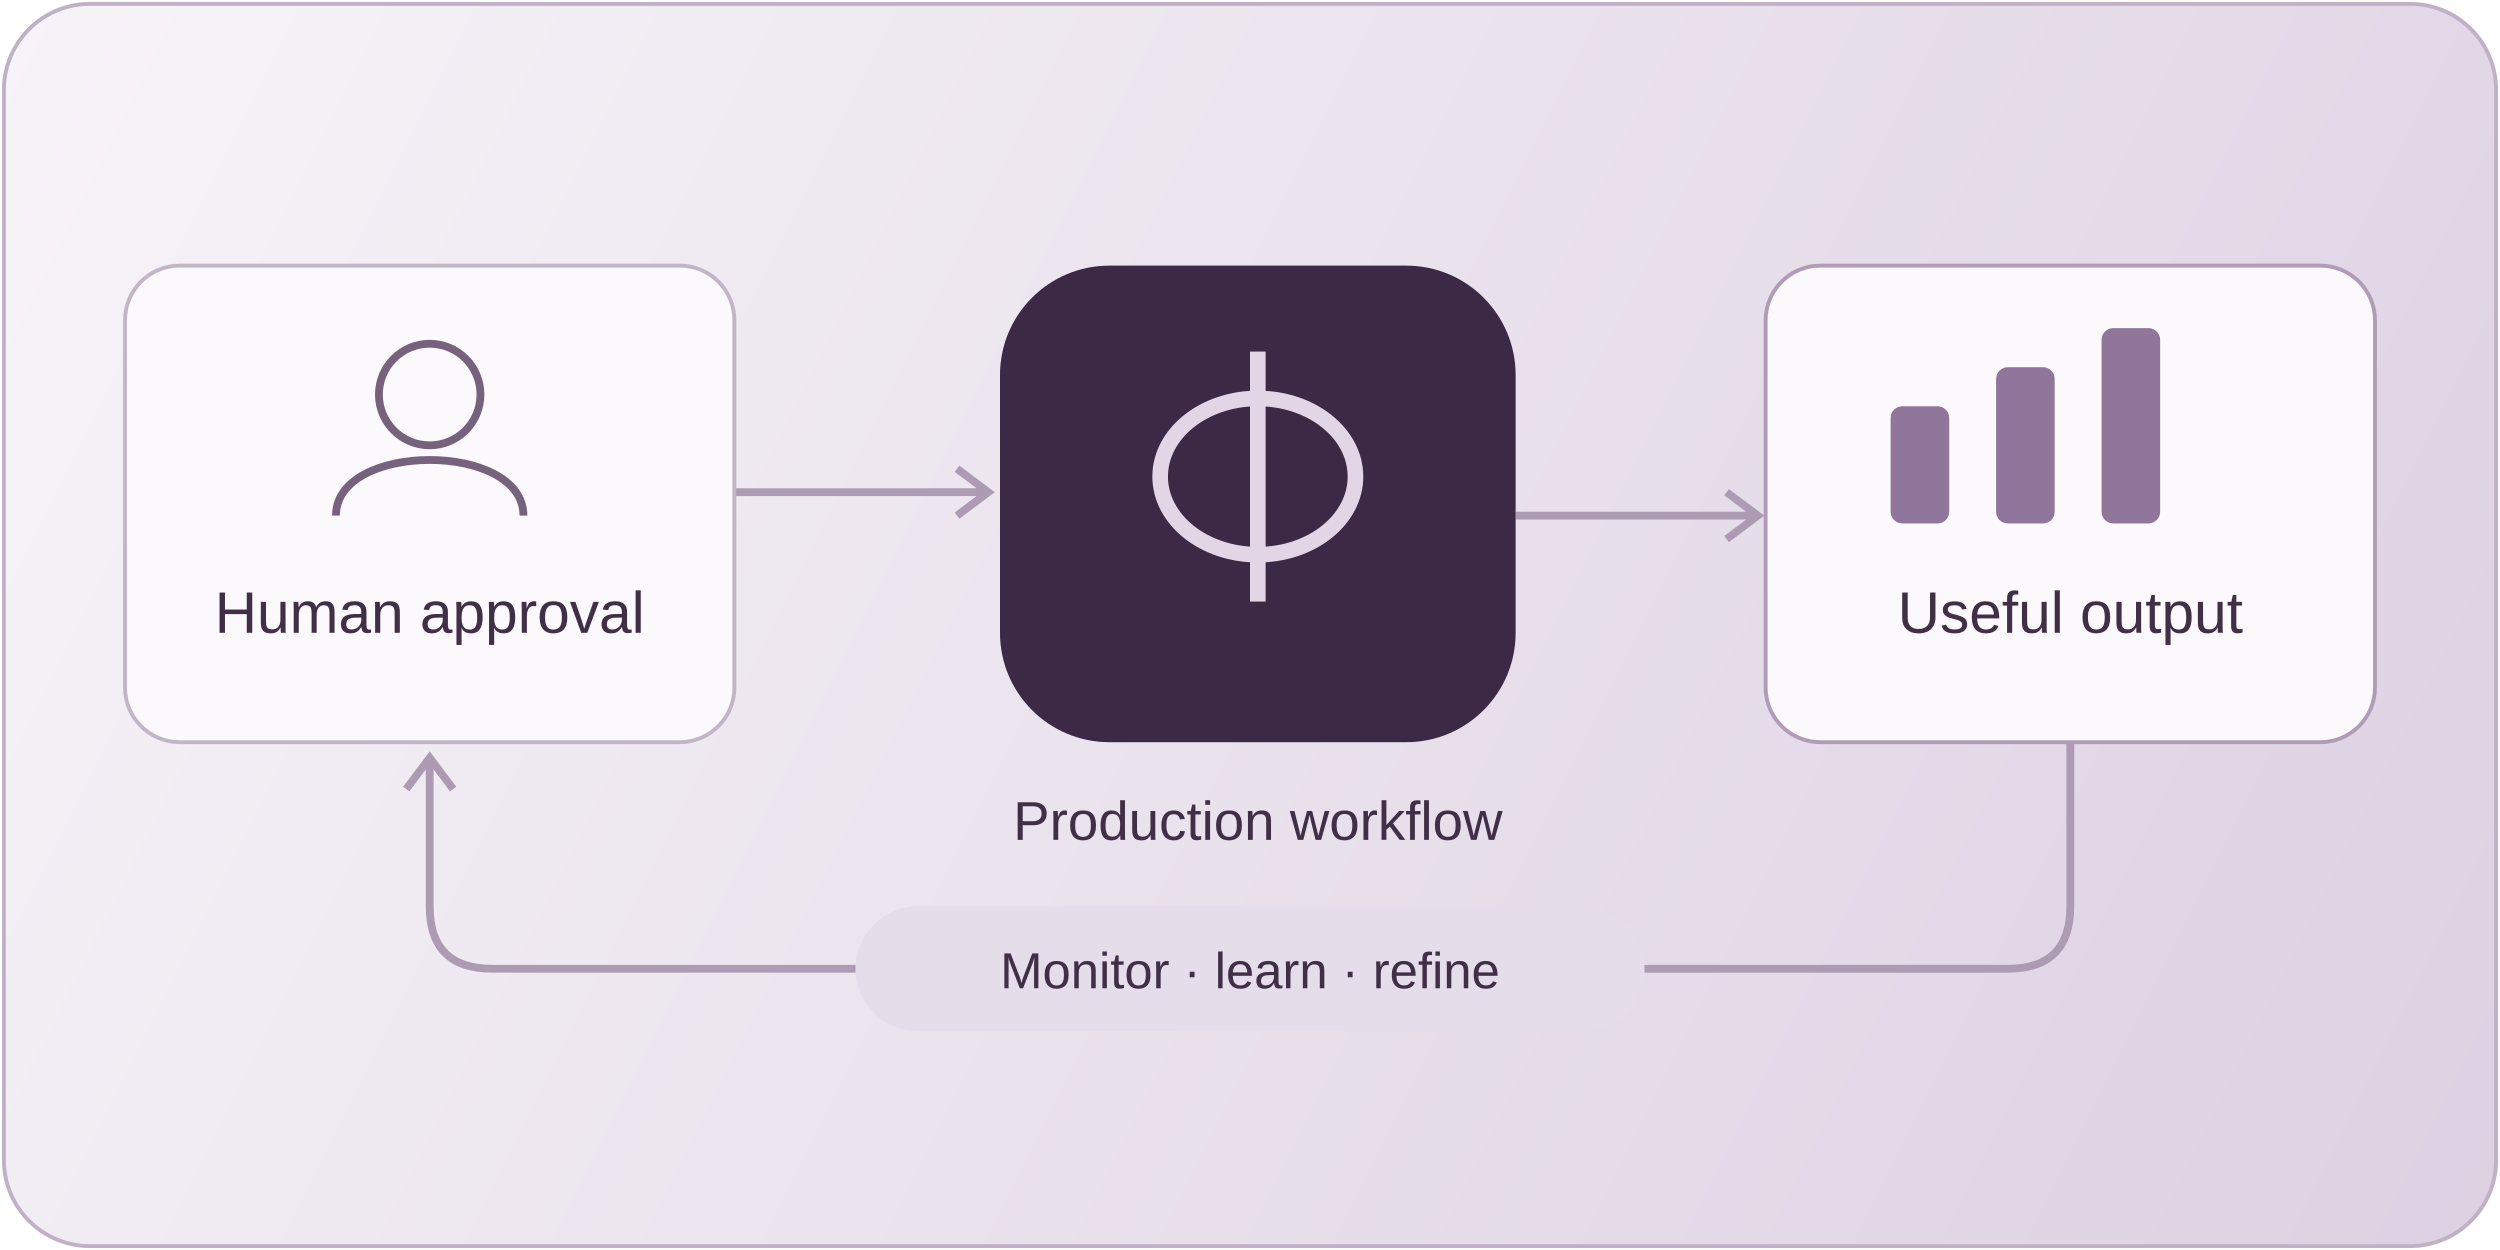
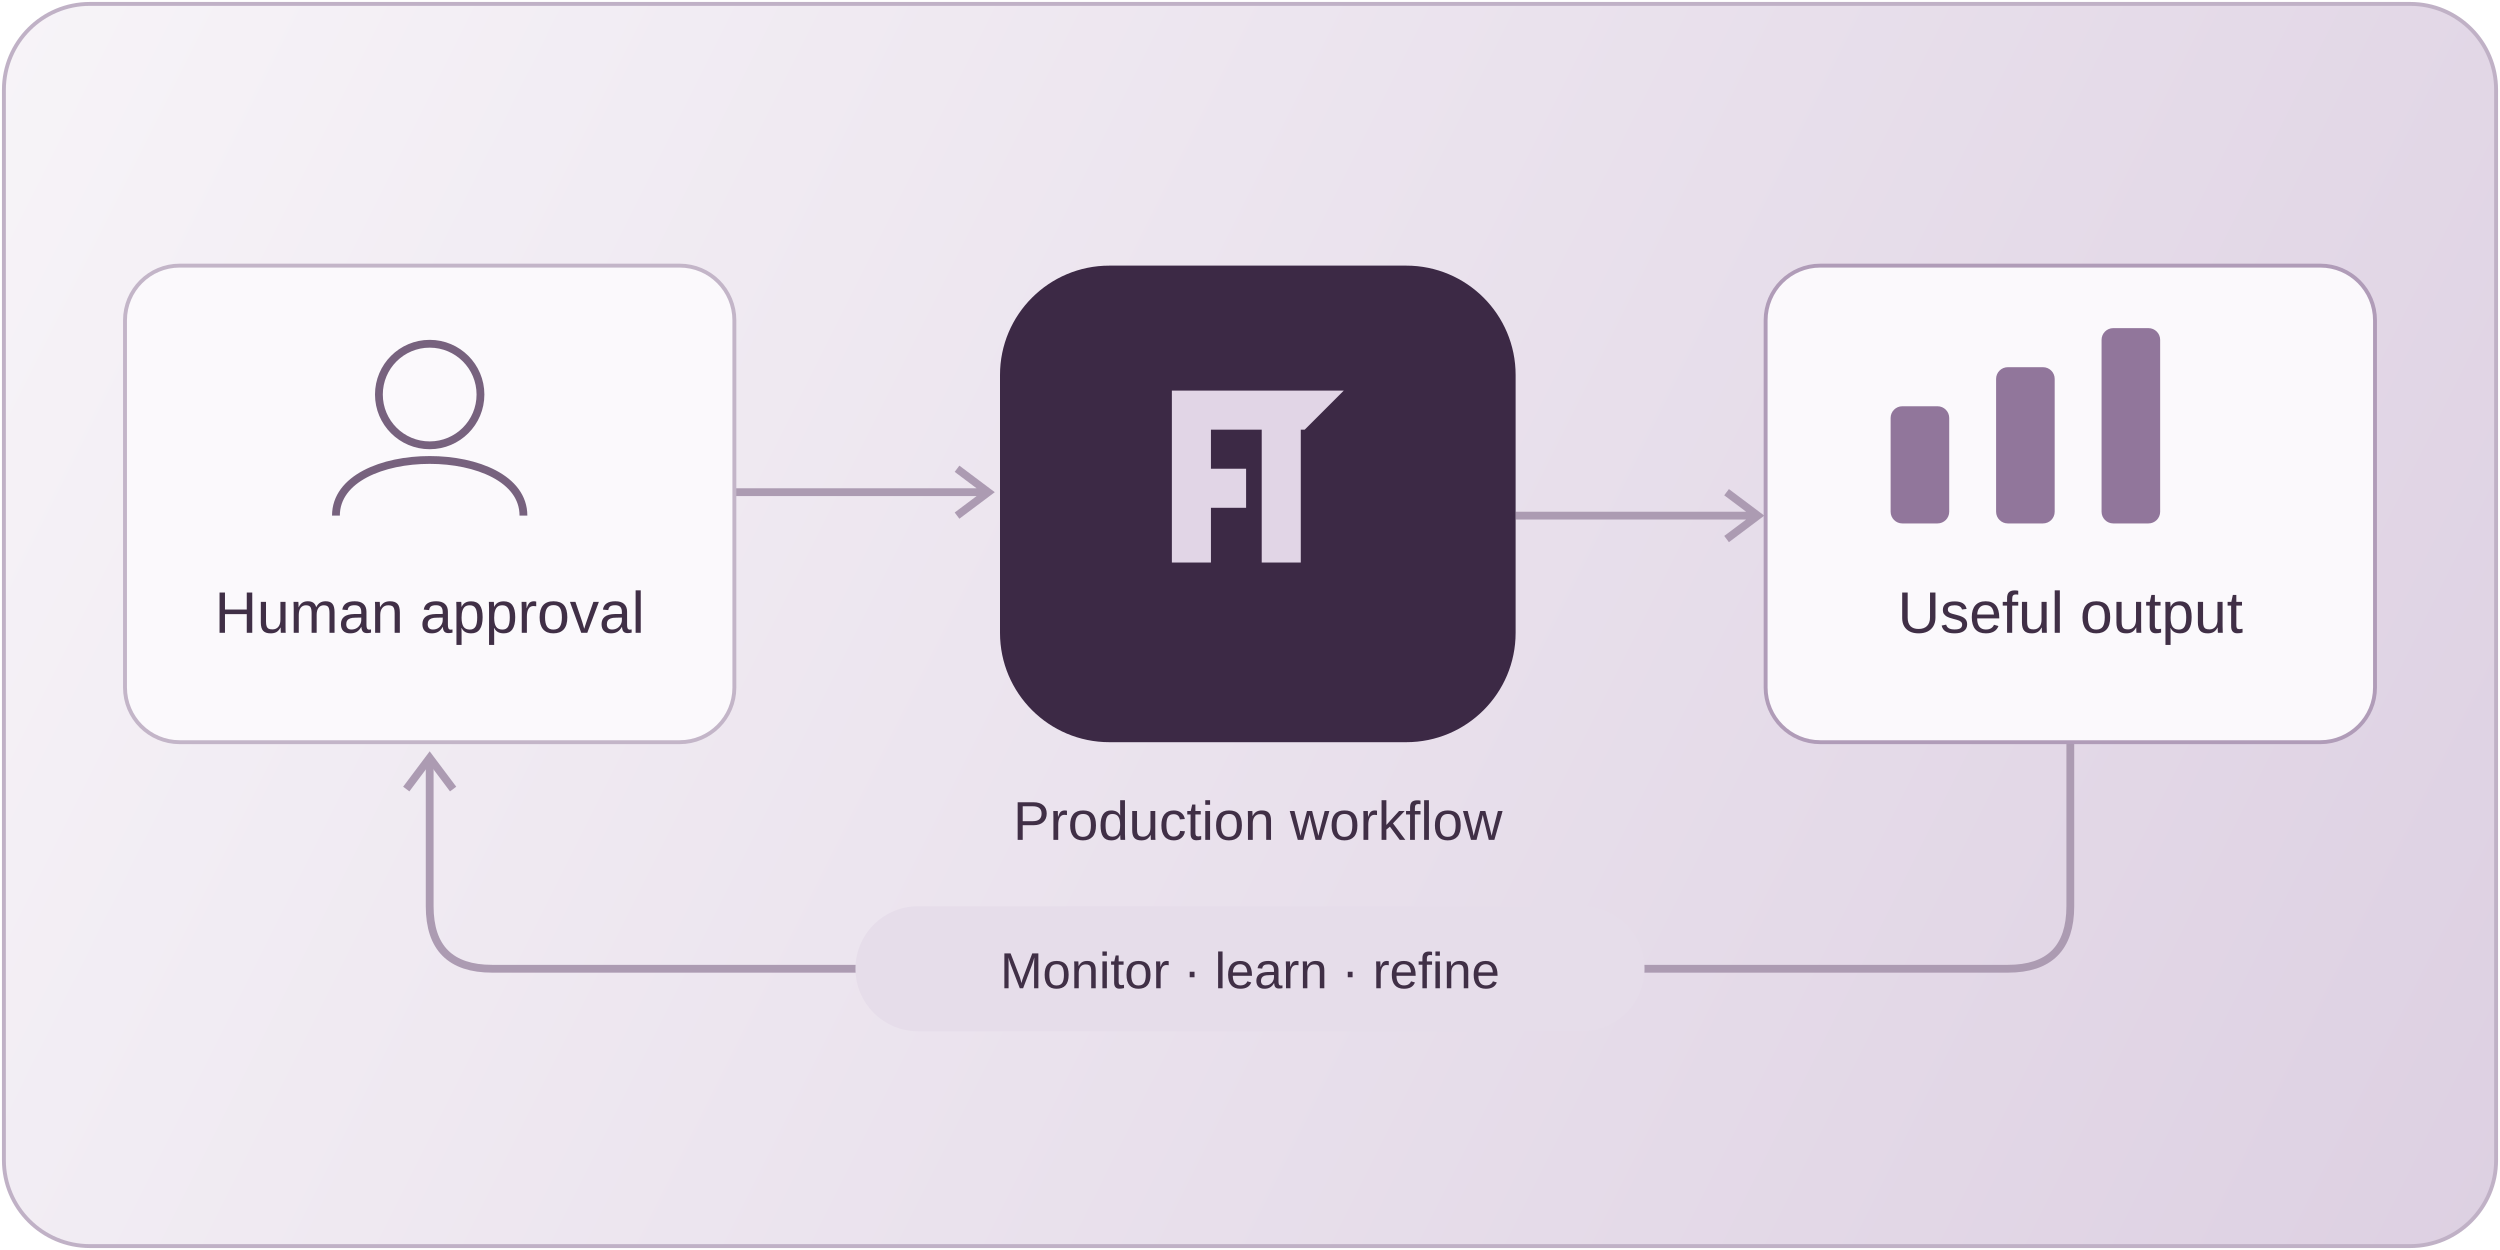
<svg xmlns="http://www.w3.org/2000/svg" viewBox="0 0 640 320" fill="none">
  <defs>
    <linearGradient id="paper" x2="640" y2="320" gradientUnits="userSpaceOnUse">
      <stop stop-color="#f7f4f8" />
      <stop offset="1" stop-color="#ddd0e2" />
    </linearGradient>
  </defs>
  <rect x="1" y="1" width="638" height="318" rx="22" fill="url(#paper)" stroke="#c0b1c6" />
  <g stroke="#ac9bb2" stroke-width="2">
    <path d="M188 126h65m-8-6 8 6-8 6m143 0h62m-8-6 8 6-8 6" />
    <path d="M530 178v54q0 16-16 16H126q-16 0-16-16v-38" />
    <path d="m104 202 6-8 6 8" />
  </g>
  <rect x="32" y="68" width="156" height="122" rx="14" fill="#fbf9fc" stroke="#c3b5c8" />
  <circle cx="110" cy="101" r="13" stroke="#77627e" stroke-width="2" />
  <path d="M86 132c0-19 48-19 48 0" stroke="#77627e" stroke-width="2" />
  <rect x="256" y="68" width="132" height="122" rx="28" fill="#3c2945" />
-   <g stroke="#e1d5e6" stroke-width="4">
-     <ellipse cx="322" cy="122" rx="25" ry="20" />
-     <path d="M322 90v64" />
-   </g>
+   <polygon transform="translate(290 90)" points="10,10 54,10 44,20 43,20 43,54 33,54 33,20 20,20 20,30 29,30 29,40 20,40 20,54 10,54" fill="#e1d5e6" />
  <rect x="452" y="68" width="156" height="122" rx="14" fill="#fbf9fc" stroke="#b09cb8" />
  <g fill="#91769b">
    <rect x="484" y="104" width="15" height="30" rx="3" />
    <rect x="511" y="94" width="15" height="40" rx="3" />
    <rect x="538" y="84" width="15" height="50" rx="3" />
  </g>
  <rect x="219" y="232" width="202" height="32" rx="16" fill="#e6ddea" />
  <g font-family="Avenir Next,Segoe UI,Arial,sans-serif" text-anchor="middle" fill="#402f46">
    <text x="110" y="162" font-size="15">Human approval</text>
    <text x="322" y="215" font-size="14">Production workflow</text>
    <text x="530" y="162" font-size="15">Useful output</text>
    <text x="320" y="253" font-size="13">Monitor · learn · refine</text>
  </g>
</svg>
